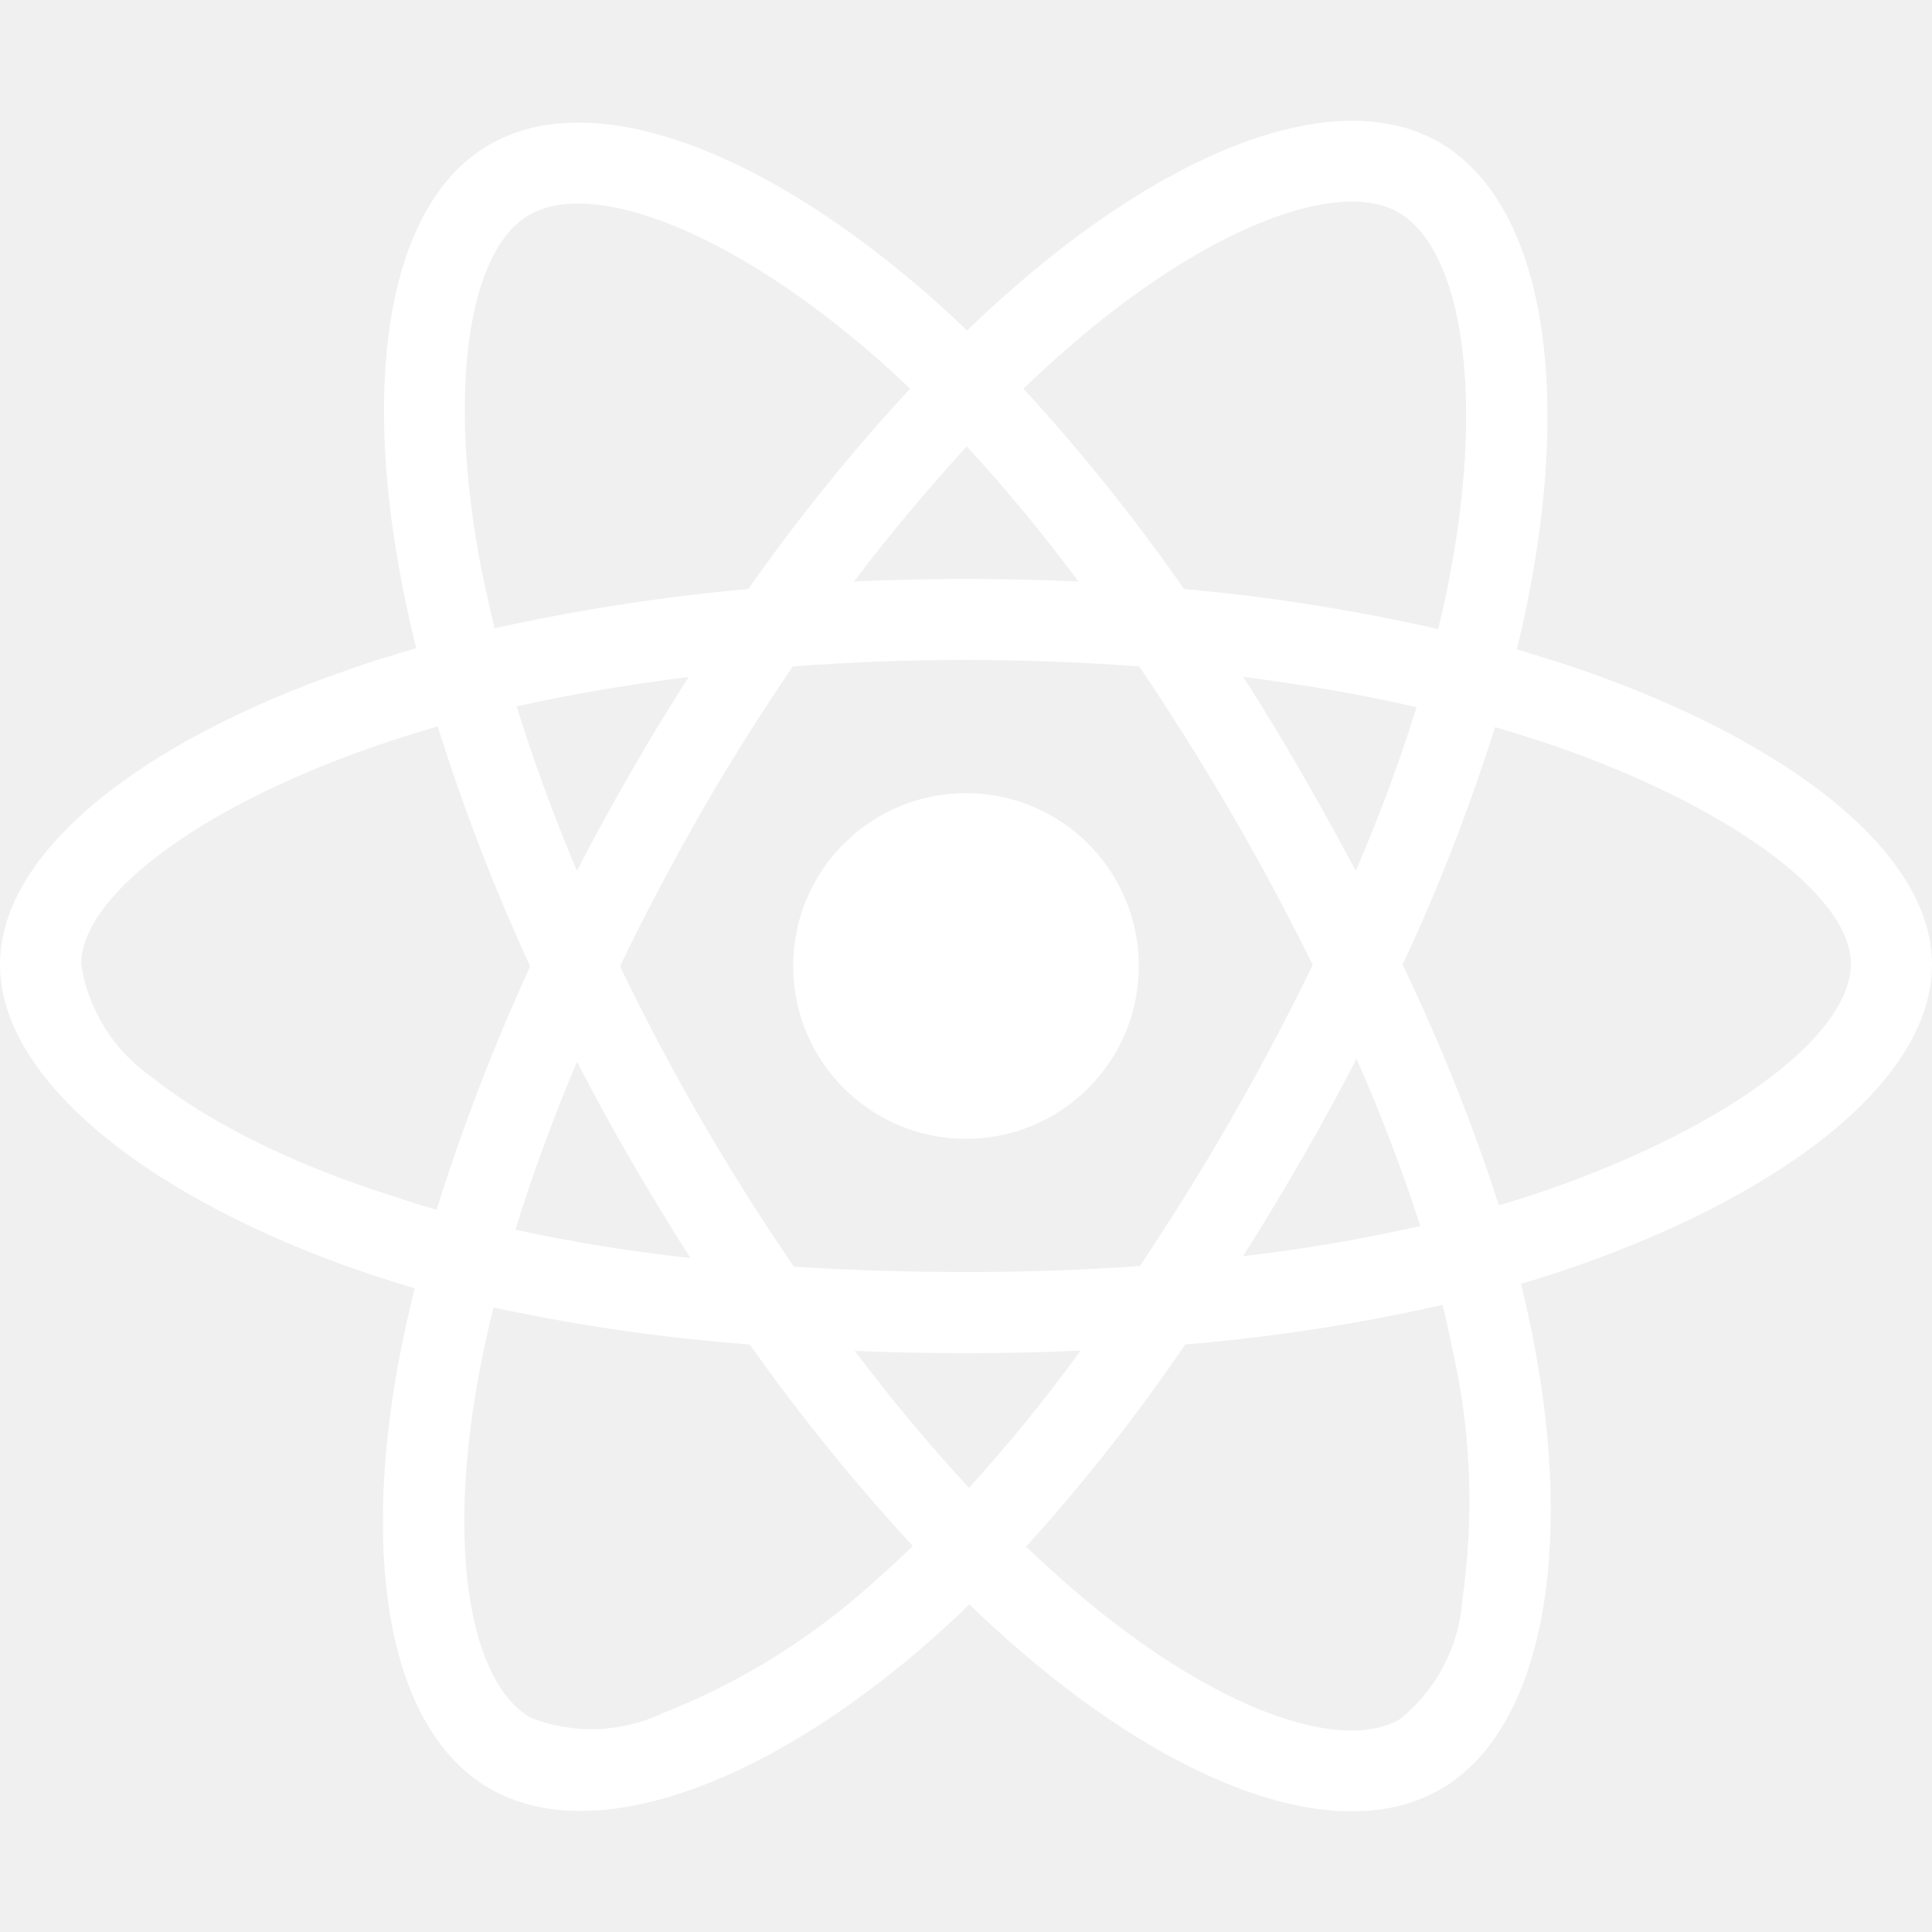
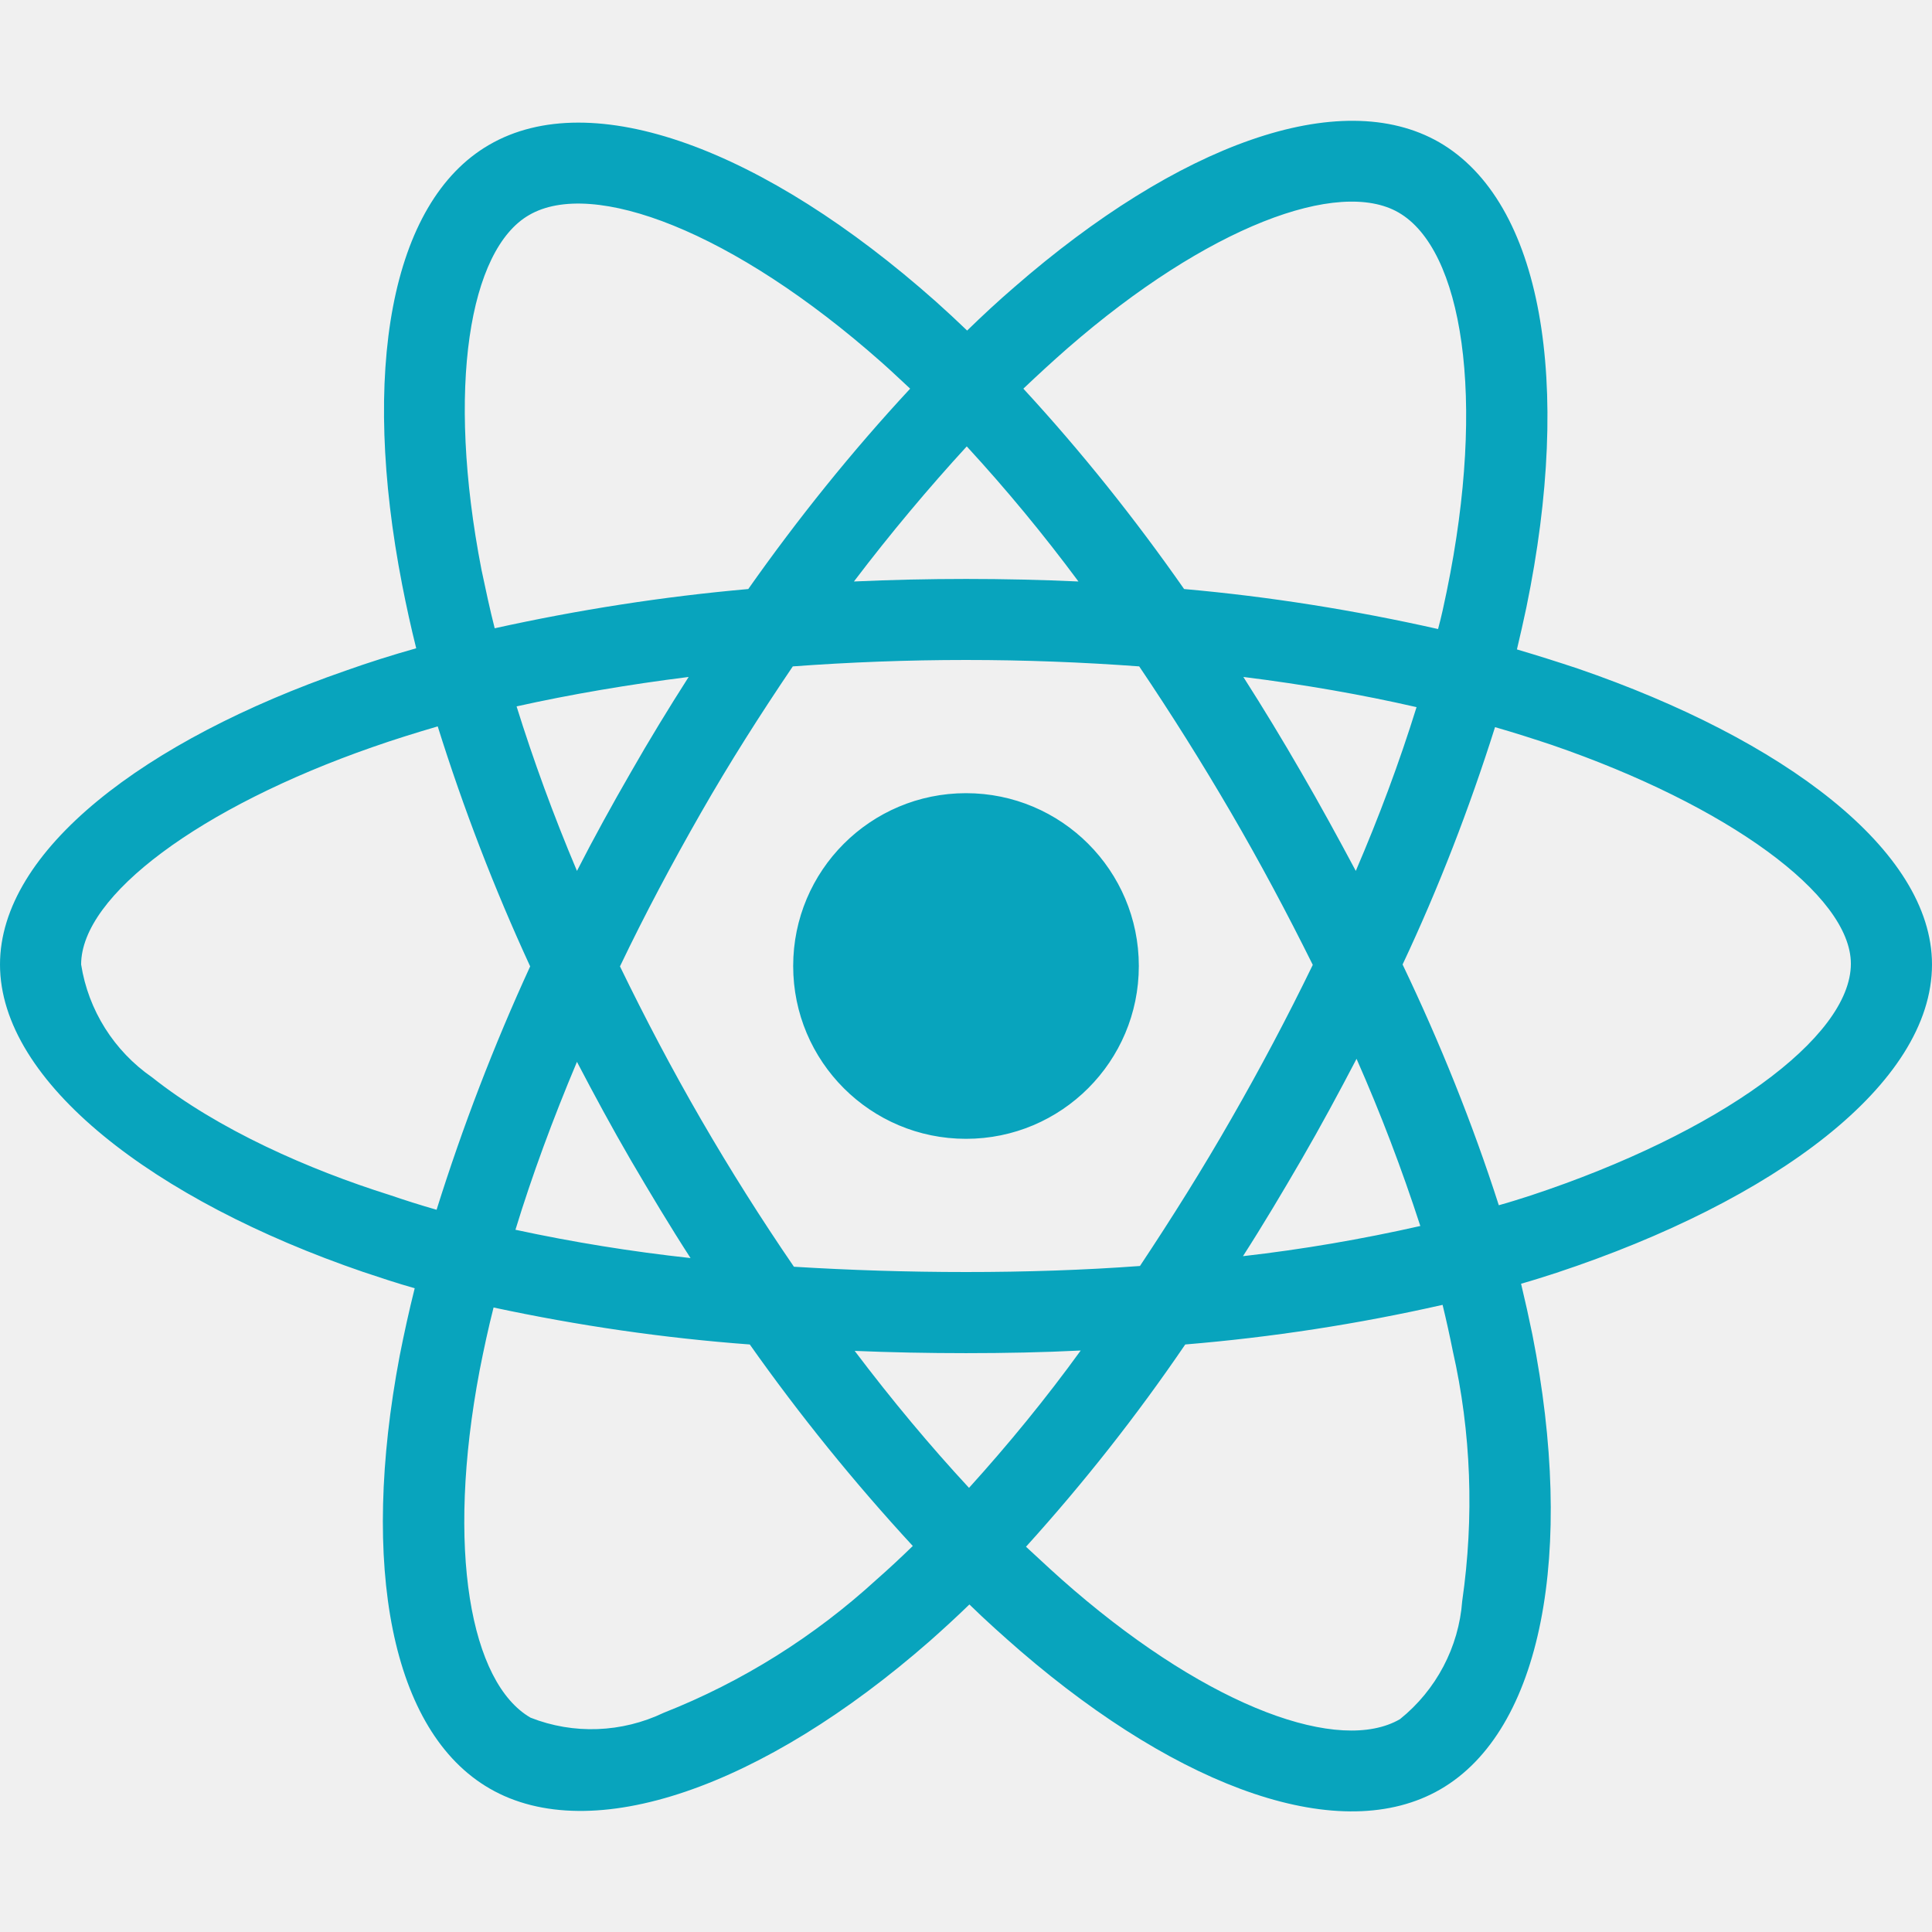
<svg xmlns="http://www.w3.org/2000/svg" version="1.1" id="Layer_1" x="0px" y="0px" viewBox="0 0 512 512" style="enable-background:new 0 0 512 512;" xml:space="preserve">
  <style type="text/css">
- 	.st0{fill:#FFFFFF;}
+ 	.st0{fill:#08A4BD;}
</style>
  <path class="st0" d="M418.2,177.2c-5.4-1.8-10.8-3.5-16.2-5.1c0.9-3.7,1.7-7.4,2.5-11.1c12.3-59.6,4.2-107.5-23.1-123.3  c-26.3-15.1-69.2,0.6-112.6,38.4c-4.3,3.7-8.5,7.6-12.5,11.5c-2.7-2.6-5.5-5.2-8.3-7.7c-45.5-40.4-91.1-57.4-118.4-41.5  c-26.2,15.2-34,60.3-23,116.7c1.1,5.6,2.3,11.1,3.7,16.7c-6.4,1.8-12.7,3.8-18.6,5.9C38.3,196.2,0,225.4,0,255.6  c0,31.2,40.8,62.5,96.3,81.5c4.5,1.5,9,3,13.6,4.3c-1.5,6-2.8,11.9-4,18c-10.5,55.5-2.3,99.5,23.9,114.6  c27,15.6,72.4-0.4,116.6-39.1c3.5-3.1,7-6.3,10.5-9.7c4.4,4.3,9,8.4,13.6,12.4c42.8,36.8,85.1,51.7,111.2,36.6  c27-15.6,35.8-62.9,24.4-120.5c-0.9-4.4-1.9-8.9-3-13.5c3.2-0.9,6.3-1.9,9.4-2.9c57.7-19.1,99.5-50,99.5-81.7  C512,225.3,472.6,195.9,418.2,177.2L418.2,177.2z M282.9,92.3c37.2-32.4,71.9-45.1,87.7-36c16.9,9.7,23.4,48.9,12.8,100.4  c-0.7,3.4-1.4,6.7-2.3,10c-22.2-5-44.7-8.6-67.3-10.6c-13-18.6-27.2-36.4-42.6-53.1C275.1,99.3,278.9,95.8,282.9,92.3z M167.2,307.5  c5.1,8.7,10.3,17.4,15.8,25.9c-15.6-1.7-31.1-4.2-46.4-7.5c4.4-14.4,9.9-29.3,16.3-44.5C157.5,290.2,162.2,298.9,167.2,307.5  L167.2,307.5z M136.9,187.2c14.4-3.2,29.7-5.8,45.6-7.8c-5.3,8.3-10.5,16.8-15.4,25.4c-4.9,8.5-9.7,17.2-14.2,26  C146.6,215.9,141.3,201.3,136.9,187.2L136.9,187.2z M164.3,256.1c6.6-13.8,13.8-27.3,21.4-40.6s15.8-26.2,24.4-38.9  c15-1.1,30.3-1.7,45.9-1.7s31,0.6,45.9,1.7c8.5,12.6,16.6,25.5,24.3,38.7s14.9,26.7,21.7,40.4c-6.7,13.8-13.9,27.4-21.6,40.8  c-7.6,13.3-15.7,26.2-24.2,39c-14.9,1.1-30.4,1.6-46.1,1.6s-30.9-0.5-45.6-1.4c-8.7-12.7-16.9-25.7-24.6-39S171,269.9,164.3,256.1  L164.3,256.1z M344.9,307.3c5.1-8.8,9.9-17.7,14.6-26.7c6.4,14.5,12,29.2,16.9,44.3c-15.5,3.5-31.2,6.2-47,8  C334.8,324.5,339.9,315.9,344.9,307.3L344.9,307.3z M359.3,230.8c-4.7-8.8-9.5-17.6-14.5-26.2c-4.9-8.5-10-16.9-15.3-25.2  c16.1,2,31.5,4.7,45.9,8C370.8,202.2,365.4,216.6,359.3,230.8z M256.2,118.3c10.5,11.4,20.4,23.4,29.6,35.8  c-19.8-0.9-39.7-0.9-59.5,0C236.1,141.2,246.2,129.2,256.2,118.3z M140.2,57c16.8-9.8,54.1,4.2,93.4,39c2.5,2.2,5,4.6,7.6,7  c-15.5,16.7-29.8,34.5-42.9,53.1c-22.6,2-45,5.5-67.2,10.4c-1.3-5.1-2.4-10.3-3.5-15.5C118.2,102.6,124.4,66.1,140.2,57L140.2,57z   M115.7,320.6c-4.2-1.2-8.3-2.5-12.4-3.9c-21.3-6.7-45.5-17.3-63-31.2c-10.1-7-16.9-17.8-18.8-29.9c0-18.3,31.6-41.7,77.2-57.6  c5.7-2,11.5-3.8,17.3-5.5c6.8,21.7,15,43,24.5,63.6C130.9,277,122.6,298.6,115.7,320.6z M232.3,418.6  c-16.5,15.1-35.6,27.1-56.4,35.3c-11.1,5.3-23.9,5.8-35.3,1.3c-15.9-9.2-22.5-44.5-13.5-92c1.1-5.6,2.3-11.2,3.7-16.7  c22.4,4.8,45,8.1,67.9,9.8c13.2,18.7,27.7,36.6,43.2,53.4C238.7,412.8,235.5,415.8,232.3,418.6L232.3,418.6z M256.8,394.3  c-10.2-11-20.4-23.2-30.3-36.3c9.6,0.4,19.5,0.6,29.5,0.6c10.3,0,20.4-0.2,30.4-0.7C277.2,370.6,267.3,382.7,256.8,394.3z   M387.5,424.3c-0.9,12.2-6.9,23.6-16.5,31.3c-15.9,9.2-49.8-2.8-86.4-34.2c-4.2-3.6-8.4-7.5-12.7-11.5  c15.3-16.9,29.4-34.8,42.2-53.6c22.9-1.9,45.7-5.4,68.2-10.5c1,4.1,1.9,8.2,2.7,12.2C389.9,379.6,390.7,402.1,387.5,424.3  L387.5,424.3z M405.7,316.8c-2.8,0.9-5.6,1.8-8.5,2.6c-7-21.8-15.6-43.1-25.5-63.8c9.6-20.4,17.7-41.4,24.5-62.9  c5.2,1.5,10.2,3.1,15,4.7c46.6,16,79.3,39.8,79.3,58C490.5,275,455.6,300.3,405.7,316.8z M256,301.8c25.3,0,45.8-20.5,45.8-45.8  s-20.5-45.8-45.8-45.8s-45.8,20.5-45.8,45.8S230.7,301.8,256,301.8L256,301.8z" />
</svg>
